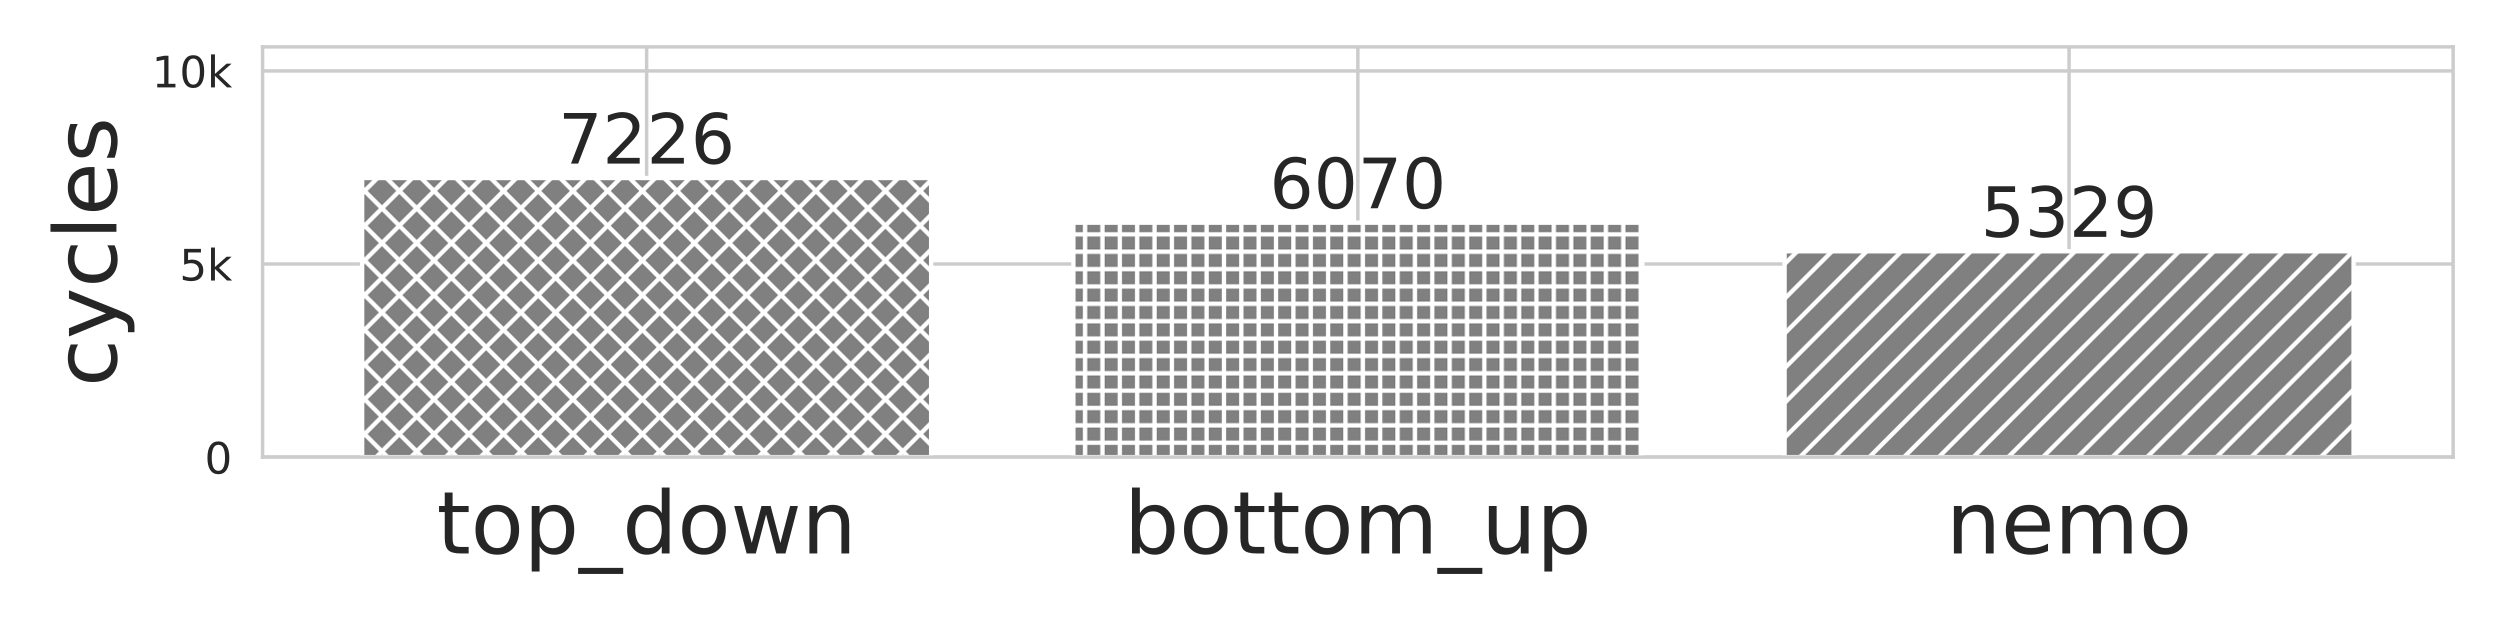
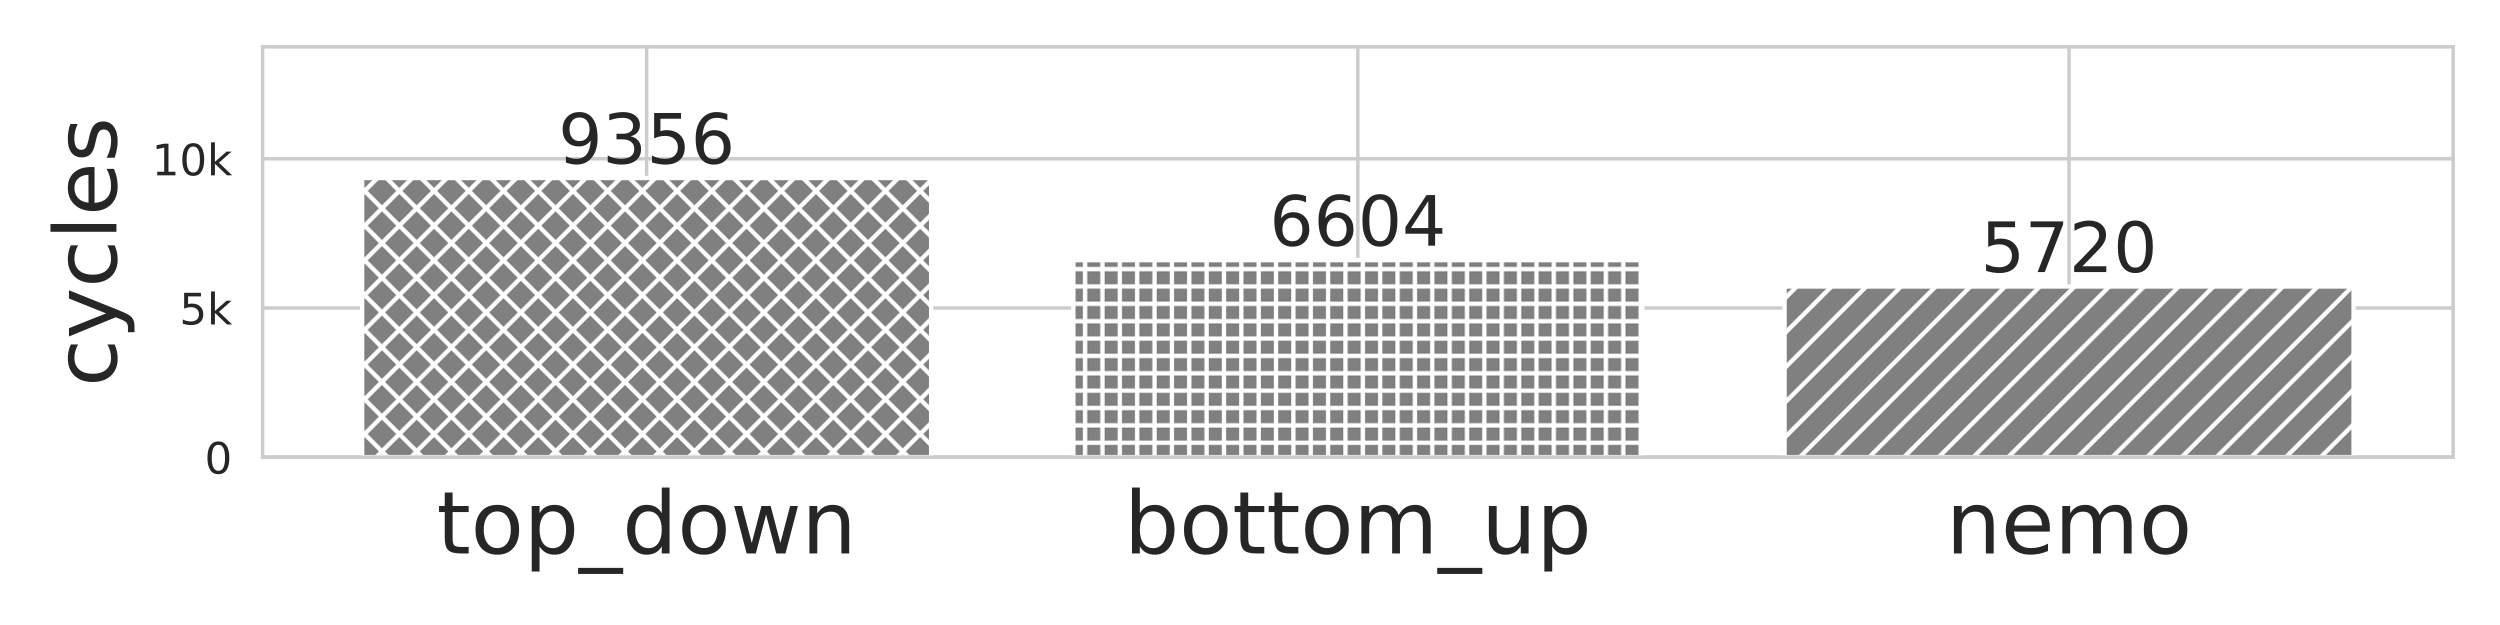
<svg xmlns="http://www.w3.org/2000/svg" xmlns:xlink="http://www.w3.org/1999/xlink" width="576pt" height="144pt" viewBox="0 0 576 144" version="1.1">
  <defs>
    <style type="text/css">*{stroke-linejoin: round; stroke-linecap: butt}</style>
  </defs>
  <g id="figure_1">
    <g id="patch_1">
      <path d="M 0 144  L 576 144  L 576 0  L 0 0  z " style="fill: #ffffff" />
    </g>
    <g id="axes_1">
      <g id="patch_2">
        <path d="M 60.5 105.32  L 565.2 105.32  L 565.2 10.8  L 60.5 10.8  z " style="fill: #ffffff" />
      </g>
      <g id="matplotlib.axis_1">
        <g id="xtick_1">
          <g id="line2d_1">
-             <path d="M 148.986 105.32  L 148.986 10.8  " clip-path="url(#p0a630e6a7b)" style="fill: none; stroke: #cccccc; stroke-width: 0.8; stroke-linecap: round" />
+             <path d="M 148.986 105.32  L 148.986 10.8  " clip-path="url(#pa4bf70bd33)" style="fill: none; stroke: #cccccc; stroke-width: 0.8; stroke-linecap: round" />
          </g>
          <g id="text_1">
            <g style="fill: #262626" transform="translate(100.6161 127.5169) scale(0.2 -0.2)">
              <defs>
                <path id="DejaVuSans-74" d="M 1172 4494  L 1172 3500  L 2356 3500  L 2356 3053  L 1172 3053  L 1172 1153  Q 1172 725 1289 603  Q 1406 481 1766 481  L 2356 481  L 2356 0  L 1766 0  Q 1100 0 847 248  Q 594 497 594 1153  L 594 3053  L 172 3053  L 172 3500  L 594 3500  L 594 4494  L 1172 4494  z " transform="scale(0.015625)" />
                <path id="DejaVuSans-6f" d="M 1959 3097  Q 1497 3097 1228 2736  Q 959 2375 959 1747  Q 959 1119 1226 758  Q 1494 397 1959 397  Q 2419 397 2687 759  Q 2956 1122 2956 1747  Q 2956 2369 2687 2733  Q 2419 3097 1959 3097  z M 1959 3584  Q 2709 3584 3137 3096  Q 3566 2609 3566 1747  Q 3566 888 3137 398  Q 2709 -91 1959 -91  Q 1206 -91 779 398  Q 353 888 353 1747  Q 353 2609 779 3096  Q 1206 3584 1959 3584  z " transform="scale(0.015625)" />
                <path id="DejaVuSans-70" d="M 1159 525  L 1159 -1331  L 581 -1331  L 581 3500  L 1159 3500  L 1159 2969  Q 1341 3281 1617 3432  Q 1894 3584 2278 3584  Q 2916 3584 3314 3078  Q 3713 2572 3713 1747  Q 3713 922 3314 415  Q 2916 -91 2278 -91  Q 1894 -91 1617 61  Q 1341 213 1159 525  z M 3116 1747  Q 3116 2381 2855 2742  Q 2594 3103 2138 3103  Q 1681 3103 1420 2742  Q 1159 2381 1159 1747  Q 1159 1113 1420 752  Q 1681 391 2138 391  Q 2594 391 2855 752  Q 3116 1113 3116 1747  z " transform="scale(0.015625)" />
                <path id="DejaVuSans-5f" d="M 3263 -1063  L 3263 -1509  L -63 -1509  L -63 -1063  L 3263 -1063  z " transform="scale(0.015625)" />
                <path id="DejaVuSans-64" d="M 2906 2969  L 2906 4863  L 3481 4863  L 3481 0  L 2906 0  L 2906 525  Q 2725 213 2448 61  Q 2172 -91 1784 -91  Q 1150 -91 751 415  Q 353 922 353 1747  Q 353 2572 751 3078  Q 1150 3584 1784 3584  Q 2172 3584 2448 3432  Q 2725 3281 2906 2969  z M 947 1747  Q 947 1113 1208 752  Q 1469 391 1925 391  Q 2381 391 2643 752  Q 2906 1113 2906 1747  Q 2906 2381 2643 2742  Q 2381 3103 1925 3103  Q 1469 3103 1208 2742  Q 947 2381 947 1747  z " transform="scale(0.015625)" />
                <path id="DejaVuSans-77" d="M 269 3500  L 844 3500  L 1563 769  L 2278 3500  L 2956 3500  L 3675 769  L 4391 3500  L 4966 3500  L 4050 0  L 3372 0  L 2619 2869  L 1863 0  L 1184 0  L 269 3500  z " transform="scale(0.015625)" />
                <path id="DejaVuSans-6e" d="M 3513 2113  L 3513 0  L 2938 0  L 2938 2094  Q 2938 2591 2744 2837  Q 2550 3084 2163 3084  Q 1697 3084 1428 2787  Q 1159 2491 1159 1978  L 1159 0  L 581 0  L 581 3500  L 1159 3500  L 1159 2956  Q 1366 3272 1645 3428  Q 1925 3584 2291 3584  Q 2894 3584 3203 3211  Q 3513 2838 3513 2113  z " transform="scale(0.015625)" />
              </defs>
              <use xlink:href="#DejaVuSans-74" />
              <use xlink:href="#DejaVuSans-6f" x="39.209" />
              <use xlink:href="#DejaVuSans-70" x="100.391" />
              <use xlink:href="#DejaVuSans-5f" x="163.867" />
              <use xlink:href="#DejaVuSans-64" x="213.867" />
              <use xlink:href="#DejaVuSans-6f" x="277.344" />
              <use xlink:href="#DejaVuSans-77" x="338.525" />
              <use xlink:href="#DejaVuSans-6e" x="420.312" />
            </g>
          </g>
        </g>
        <g id="xtick_2">
          <g id="line2d_2">
-             <path d="M 312.85 105.32  L 312.85 10.8  " clip-path="url(#p0a630e6a7b)" style="fill: none; stroke: #cccccc; stroke-width: 0.8; stroke-linecap: round" />
+             <path d="M 312.85 105.32  L 312.85 10.8  " clip-path="url(#pa4bf70bd33)" style="fill: none; stroke: #cccccc; stroke-width: 0.8; stroke-linecap: round" />
          </g>
          <g id="text_2">
            <g style="fill: #262626" transform="translate(258.9969 127.5169) scale(0.2 -0.2)">
              <defs>
                <path id="DejaVuSans-62" d="M 3116 1747  Q 3116 2381 2855 2742  Q 2594 3103 2138 3103  Q 1681 3103 1420 2742  Q 1159 2381 1159 1747  Q 1159 1113 1420 752  Q 1681 391 2138 391  Q 2594 391 2855 752  Q 3116 1113 3116 1747  z M 1159 2969  Q 1341 3281 1617 3432  Q 1894 3584 2278 3584  Q 2916 3584 3314 3078  Q 3713 2572 3713 1747  Q 3713 922 3314 415  Q 2916 -91 2278 -91  Q 1894 -91 1617 61  Q 1341 213 1159 525  L 1159 0  L 581 0  L 581 4863  L 1159 4863  L 1159 2969  z " transform="scale(0.015625)" />
                <path id="DejaVuSans-6d" d="M 3328 2828  Q 3544 3216 3844 3400  Q 4144 3584 4550 3584  Q 5097 3584 5394 3201  Q 5691 2819 5691 2113  L 5691 0  L 5113 0  L 5113 2094  Q 5113 2597 4934 2840  Q 4756 3084 4391 3084  Q 3944 3084 3684 2787  Q 3425 2491 3425 1978  L 3425 0  L 2847 0  L 2847 2094  Q 2847 2600 2669 2842  Q 2491 3084 2119 3084  Q 1678 3084 1418 2786  Q 1159 2488 1159 1978  L 1159 0  L 581 0  L 581 3500  L 1159 3500  L 1159 2956  Q 1356 3278 1631 3431  Q 1906 3584 2284 3584  Q 2666 3584 2933 3390  Q 3200 3197 3328 2828  z " transform="scale(0.015625)" />
                <path id="DejaVuSans-75" d="M 544 1381  L 544 3500  L 1119 3500  L 1119 1403  Q 1119 906 1312 657  Q 1506 409 1894 409  Q 2359 409 2629 706  Q 2900 1003 2900 1516  L 2900 3500  L 3475 3500  L 3475 0  L 2900 0  L 2900 538  Q 2691 219 2414 64  Q 2138 -91 1772 -91  Q 1169 -91 856 284  Q 544 659 544 1381  z M 1991 3584  L 1991 3584  z " transform="scale(0.015625)" />
              </defs>
              <use xlink:href="#DejaVuSans-62" />
              <use xlink:href="#DejaVuSans-6f" x="63.477" />
              <use xlink:href="#DejaVuSans-74" x="124.658" />
              <use xlink:href="#DejaVuSans-74" x="163.867" />
              <use xlink:href="#DejaVuSans-6f" x="203.076" />
              <use xlink:href="#DejaVuSans-6d" x="264.258" />
              <use xlink:href="#DejaVuSans-5f" x="361.67" />
              <use xlink:href="#DejaVuSans-75" x="411.67" />
              <use xlink:href="#DejaVuSans-70" x="475.049" />
            </g>
          </g>
        </g>
        <g id="xtick_3">
          <g id="line2d_3">
-             <path d="M 476.714 105.32  L 476.714 10.8  " clip-path="url(#p0a630e6a7b)" style="fill: none; stroke: #cccccc; stroke-width: 0.8; stroke-linecap: round" />
+             <path d="M 476.714 105.32  L 476.714 10.8  " clip-path="url(#pa4bf70bd33)" style="fill: none; stroke: #cccccc; stroke-width: 0.8; stroke-linecap: round" />
          </g>
          <g id="text_3">
            <g style="fill: #262626" transform="translate(448.3636 127.5169) scale(0.2 -0.2)">
              <defs>
                <path id="DejaVuSans-65" d="M 3597 1894  L 3597 1613  L 953 1613  Q 991 1019 1311 708  Q 1631 397 2203 397  Q 2534 397 2845 478  Q 3156 559 3463 722  L 3463 178  Q 3153 47 2828 -22  Q 2503 -91 2169 -91  Q 1331 -91 842 396  Q 353 884 353 1716  Q 353 2575 817 3079  Q 1281 3584 2069 3584  Q 2775 3584 3186 3129  Q 3597 2675 3597 1894  z M 3022 2063  Q 3016 2534 2758 2815  Q 2500 3097 2075 3097  Q 1594 3097 1305 2825  Q 1016 2553 972 2059  L 3022 2063  z " transform="scale(0.015625)" />
              </defs>
              <use xlink:href="#DejaVuSans-6e" />
              <use xlink:href="#DejaVuSans-65" x="63.379" />
              <use xlink:href="#DejaVuSans-6d" x="124.902" />
              <use xlink:href="#DejaVuSans-6f" x="222.314" />
            </g>
          </g>
        </g>
      </g>
      <g id="matplotlib.axis_2">
        <g id="ytick_1">
          <g id="line2d_4">
-             <path d="M 60.5 105.32  L 565.2 105.32  " clip-path="url(#p0a630e6a7b)" style="fill: none; stroke: #cccccc; stroke-width: 0.8; stroke-linecap: round" />
+             <path d="M 60.5 105.32  L 565.2 105.32  " clip-path="url(#pa4bf70bd33)" style="fill: none; stroke: #cccccc; stroke-width: 0.8; stroke-linecap: round" />
          </g>
          <g id="text_4">
            <g style="fill: #262626" transform="translate(47.1375 109.1192) scale(0.1 -0.1)">
              <defs>
                <path id="DejaVuSans-30" d="M 2034 4250  Q 1547 4250 1301 3770  Q 1056 3291 1056 2328  Q 1056 1369 1301 889  Q 1547 409 2034 409  Q 2525 409 2770 889  Q 3016 1369 3016 2328  Q 3016 3291 2770 3770  Q 2525 4250 2034 4250  z M 2034 4750  Q 2819 4750 3233 4129  Q 3647 3509 3647 2328  Q 3647 1150 3233 529  Q 2819 -91 2034 -91  Q 1250 -91 836 529  Q 422 1150 422 2328  Q 422 3509 836 4129  Q 1250 4750 2034 4750  z " transform="scale(0.015625)" />
              </defs>
              <use xlink:href="#DejaVuSans-30" />
            </g>
          </g>
        </g>
        <g id="ytick_2">
          <g id="line2d_5">
-             <path d="M 60.5 60.828  L 565.2 60.828  " clip-path="url(#p0a630e6a7b)" style="fill: none; stroke: #cccccc; stroke-width: 0.8; stroke-linecap: round" />
+             <path d="M 60.5 70.957  L 565.2 70.957  " clip-path="url(#pa4bf70bd33)" style="fill: none; stroke: #cccccc; stroke-width: 0.8; stroke-linecap: round" />
          </g>
          <g id="text_5">
-             <g style="fill: #262626" transform="translate(41.34687 64.62758) scale(0.1 -0.1)">
+             <g style="fill: #262626" transform="translate(41.34687 74.75661) scale(0.1 -0.1)">
              <defs>
                <path id="DejaVuSans-35" d="M 691 4666  L 3169 4666  L 3169 4134  L 1269 4134  L 1269 2991  Q 1406 3038 1543 3061  Q 1681 3084 1819 3084  Q 2600 3084 3056 2656  Q 3513 2228 3513 1497  Q 3513 744 3044 326  Q 2575 -91 1722 -91  Q 1428 -91 1123 -41  Q 819 9 494 109  L 494 744  Q 775 591 1075 516  Q 1375 441 1709 441  Q 2250 441 2565 725  Q 2881 1009 2881 1497  Q 2881 1984 2565 2268  Q 2250 2553 1709 2553  Q 1456 2553 1204 2497  Q 953 2441 691 2322  L 691 4666  z " transform="scale(0.015625)" />
                <path id="DejaVuSans-6b" d="M 581 4863  L 1159 4863  L 1159 1991  L 2875 3500  L 3609 3500  L 1753 1863  L 3688 0  L 2938 0  L 1159 1709  L 1159 0  L 581 0  L 581 4863  z " transform="scale(0.015625)" />
              </defs>
              <use xlink:href="#DejaVuSans-35" />
              <use xlink:href="#DejaVuSans-6b" x="63.623" />
            </g>
          </g>
        </g>
        <g id="ytick_3">
          <g id="line2d_6">
-             <path d="M 60.5 16.337  L 565.2 16.337  " clip-path="url(#p0a630e6a7b)" style="fill: none; stroke: #cccccc; stroke-width: 0.8; stroke-linecap: round" />
+             <path d="M 60.5 36.595  L 565.2 36.595  " clip-path="url(#pa4bf70bd33)" style="fill: none; stroke: #cccccc; stroke-width: 0.8; stroke-linecap: round" />
          </g>
          <g id="text_6">
-             <g style="fill: #262626" transform="translate(34.98438 20.13594) scale(0.1 -0.1)">
+             <g style="fill: #262626" transform="translate(34.98438 40.39399) scale(0.1 -0.1)">
              <defs>
                <path id="DejaVuSans-31" d="M 794 531  L 1825 531  L 1825 4091  L 703 3866  L 703 4441  L 1819 4666  L 2450 4666  L 2450 531  L 3481 531  L 3481 0  L 794 0  L 794 531  z " transform="scale(0.015625)" />
              </defs>
              <use xlink:href="#DejaVuSans-31" />
              <use xlink:href="#DejaVuSans-30" x="63.623" />
              <use xlink:href="#DejaVuSans-6b" x="127.246" />
            </g>
          </g>
        </g>
        <g id="text_7">
          <g style="fill: #262626" transform="translate(26.825 89.11625) rotate(-90) scale(0.2 -0.2)">
            <defs>
              <path id="DejaVuSans-63" d="M 3122 3366  L 3122 2828  Q 2878 2963 2633 3030  Q 2388 3097 2138 3097  Q 1578 3097 1268 2742  Q 959 2388 959 1747  Q 959 1106 1268 751  Q 1578 397 2138 397  Q 2388 397 2633 464  Q 2878 531 3122 666  L 3122 134  Q 2881 22 2623 -34  Q 2366 -91 2075 -91  Q 1284 -91 818 406  Q 353 903 353 1747  Q 353 2603 823 3093  Q 1294 3584 2113 3584  Q 2378 3584 2631 3529  Q 2884 3475 3122 3366  z " transform="scale(0.015625)" />
              <path id="DejaVuSans-79" d="M 2059 -325  Q 1816 -950 1584 -1140  Q 1353 -1331 966 -1331  L 506 -1331  L 506 -850  L 844 -850  Q 1081 -850 1212 -737  Q 1344 -625 1503 -206  L 1606 56  L 191 3500  L 800 3500  L 1894 763  L 2988 3500  L 3597 3500  L 2059 -325  z " transform="scale(0.015625)" />
              <path id="DejaVuSans-6c" d="M 603 4863  L 1178 4863  L 1178 0  L 603 0  L 603 4863  z " transform="scale(0.015625)" />
              <path id="DejaVuSans-73" d="M 2834 3397  L 2834 2853  Q 2591 2978 2328 3040  Q 2066 3103 1784 3103  Q 1356 3103 1142 2972  Q 928 2841 928 2578  Q 928 2378 1081 2264  Q 1234 2150 1697 2047  L 1894 2003  Q 2506 1872 2764 1633  Q 3022 1394 3022 966  Q 3022 478 2636 193  Q 2250 -91 1575 -91  Q 1294 -91 989 -36  Q 684 19 347 128  L 347 722  Q 666 556 975 473  Q 1284 391 1588 391  Q 1994 391 2212 530  Q 2431 669 2431 922  Q 2431 1156 2273 1281  Q 2116 1406 1581 1522  L 1381 1569  Q 847 1681 609 1914  Q 372 2147 372 2553  Q 372 3047 722 3315  Q 1072 3584 1716 3584  Q 2034 3584 2315 3537  Q 2597 3491 2834 3397  z " transform="scale(0.015625)" />
            </defs>
            <use xlink:href="#DejaVuSans-63" />
            <use xlink:href="#DejaVuSans-79" x="54.98" />
            <use xlink:href="#DejaVuSans-63" x="114.16" />
            <use xlink:href="#DejaVuSans-6c" x="169.141" />
            <use xlink:href="#DejaVuSans-65" x="196.924" />
            <use xlink:href="#DejaVuSans-73" x="258.447" />
          </g>
        </g>
      </g>
      <g id="patch_3">
-         <path d="M 83.441 105.32  L 214.532 105.32  L 214.532 41.021  L 83.441 41.021  z " clip-path="url(#p0a630e6a7b)" style="fill: url(#h18769eebd4); stroke: #ffffff; stroke-linejoin: miter" />
+         <path d="M 83.441 105.32  L 214.532 105.32  L 214.532 41.021  L 83.441 41.021  z " clip-path="url(#pa4bf70bd33)" style="fill: url(#h49f5eb5e99); stroke: #ffffff; stroke-linejoin: miter" />
      </g>
      <g id="patch_4">
-         <path d="M 247.305 105.32  L 378.395 105.32  L 378.395 51.307  L 247.305 51.307  z " clip-path="url(#p0a630e6a7b)" style="fill: url(#hefe58c41e5); stroke: #ffffff; stroke-linejoin: miter" />
+         <path d="M 247.305 105.32  L 378.395 105.32  L 378.395 59.934  L 247.305 59.934  z " clip-path="url(#pa4bf70bd33)" style="fill: url(#hd04b30b2c0); stroke: #ffffff; stroke-linejoin: miter" />
      </g>
      <g id="patch_5">
-         <path d="M 411.168 105.32  L 542.259 105.32  L 542.259 57.901  L 411.168 57.901  z " clip-path="url(#p0a630e6a7b)" style="fill: url(#h303ec366f3); stroke: #ffffff; stroke-linejoin: miter" />
+         <path d="M 411.168 105.32  L 542.259 105.32  L 542.259 66.009  L 411.168 66.009  z " clip-path="url(#pa4bf70bd33)" style="fill: url(#hbcbd60191b); stroke: #ffffff; stroke-linejoin: miter" />
      </g>
      <g id="patch_6">
        <path d="M 60.5 105.32  L 60.5 10.8  " style="fill: none; stroke: #cccccc; stroke-width: 0.8; stroke-linejoin: miter; stroke-linecap: square" />
      </g>
      <g id="patch_7">
        <path d="M 565.2 105.32  L 565.2 10.8  " style="fill: none; stroke: #cccccc; stroke-width: 0.8; stroke-linejoin: miter; stroke-linecap: square" />
      </g>
      <g id="patch_8">
        <path d="M 60.5 105.32  L 565.2 105.32  " style="fill: none; stroke: #cccccc; stroke-width: 0.8; stroke-linejoin: miter; stroke-linecap: square" />
      </g>
      <g id="patch_9">
        <path d="M 60.5 10.8  L 565.2 10.8  " style="fill: none; stroke: #cccccc; stroke-width: 0.8; stroke-linejoin: miter; stroke-linecap: square" />
      </g>
      <g id="text_8">
        <g style="fill: #262626" transform="translate(128.6264 37.69318) scale(0.16 -0.16)">
          <defs>
+             <path id="DejaVuSans-39" d="M 703 97  L 703 672  Q 941 559 1184 500  Q 1428 441 1663 441  Q 2288 441 2617 861  Q 2947 1281 2994 2138  Q 2813 1869 2534 1725  Q 2256 1581 1919 1581  Q 1219 1581 811 2004  Q 403 2428 403 3163  Q 403 3881 828 4315  Q 1253 4750 1959 4750  Q 2769 4750 3195 4129  Q 3622 3509 3622 2328  Q 3622 1225 3098 567  Q 2575 -91 1691 -91  Q 1453 -91 1209 -44  Q 966 3 703 97  z M 1959 2075  Q 2384 2075 2632 2365  Q 2881 2656 2881 3163  Q 2881 3666 2632 3958  Q 2384 4250 1959 4250  Q 1534 4250 1286 3958  Q 1038 3666 1038 3163  Q 1038 2656 1286 2365  Q 1534 2075 1959 2075  z " transform="scale(0.015625)" />
+             <path id="DejaVuSans-33" d="M 2597 2516  Q 3050 2419 3304 2112  Q 3559 1806 3559 1356  Q 3559 666 3084 287  Q 2609 -91 1734 -91  Q 1441 -91 1130 -33  Q 819 25 488 141  L 488 750  Q 750 597 1062 519  Q 1375 441 1716 441  Q 2309 441 2620 675  Q 2931 909 2931 1356  Q 2931 1769 2642 2001  Q 2353 2234 1838 2234  L 1294 2234  L 1294 2753  L 1863 2753  Q 2328 2753 2575 2939  Q 2822 3125 2822 3475  Q 2822 3834 2567 4026  Q 2313 4219 1838 4219  Q 1578 4219 1281 4162  Q 984 4106 628 3988  L 628 4550  Q 988 4650 1302 4700  Q 1616 4750 1894 4750  Q 2613 4750 3031 4423  Q 3450 4097 3450 3541  Q 3450 3153 3228 2886  Q 3006 2619 2597 2516  z " transform="scale(0.015625)" />
+             <path id="DejaVuSans-36" d="M 2113 2584  Q 1688 2584 1439 2293  Q 1191 2003 1191 1497  Q 1191 994 1439 701  Q 1688 409 2113 409  Q 2538 409 2786 701  Q 3034 994 3034 1497  Q 3034 2003 2786 2293  Q 2538 2584 2113 2584  z M 3366 4563  L 3366 3988  Q 3128 4100 2886 4159  Q 2644 4219 2406 4219  Q 1781 4219 1451 3797  Q 1122 3375 1075 2522  Q 1259 2794 1537 2939  Q 1816 3084 2150 3084  Q 2853 3084 3261 2657  Q 3669 2231 3669 1497  Q 3669 778 3244 343  Q 2819 -91 2113 -91  Q 1303 -91 875 529  Q 447 1150 447 2328  Q 447 3434 972 4092  Q 1497 4750 2381 4750  Q 2619 4750 2861 4703  Q 3103 4656 3366 4563  z " transform="scale(0.015625)" />
+           </defs>
+           <use xlink:href="#DejaVuSans-39" />
+           <use xlink:href="#DejaVuSans-33" x="63.623" />
+           <use xlink:href="#DejaVuSans-35" x="127.246" />
+           <use xlink:href="#DejaVuSans-36" x="190.869" />
+         </g>
+       </g>
+       <g id="text_9">
+         <g style="fill: #262626" transform="translate(292.49 56.60636) scale(0.16 -0.16)">
+           <defs>
+             <path id="DejaVuSans-34" d="M 2419 4116  L 825 1625  L 2419 1625  L 2419 4116  z M 2253 4666  L 3047 4666  L 3047 1625  L 3713 1625  L 3713 1100  L 3047 1100  L 3047 0  L 2419 0  L 2419 1100  L 313 1100  L 313 1709  L 2253 4666  z " transform="scale(0.015625)" />
+           </defs>
+           <use xlink:href="#DejaVuSans-36" />
+           <use xlink:href="#DejaVuSans-36" x="63.623" />
+           <use xlink:href="#DejaVuSans-30" x="127.246" />
+           <use xlink:href="#DejaVuSans-34" x="190.869" />
+         </g>
+       </g>
+       <g id="text_10">
+         <g style="fill: #262626" transform="translate(456.3536 62.68167) scale(0.16 -0.16)">
+           <defs>
            <path id="DejaVuSans-37" d="M 525 4666  L 3525 4666  L 3525 4397  L 1831 0  L 1172 0  L 2766 4134  L 525 4134  L 525 4666  z " transform="scale(0.015625)" />
            <path id="DejaVuSans-32" d="M 1228 531  L 3431 531  L 3431 0  L 469 0  L 469 531  Q 828 903 1448 1529  Q 2069 2156 2228 2338  Q 2531 2678 2651 2914  Q 2772 3150 2772 3378  Q 2772 3750 2511 3984  Q 2250 4219 1831 4219  Q 1534 4219 1204 4116  Q 875 4013 500 3803  L 500 4441  Q 881 4594 1212 4672  Q 1544 4750 1819 4750  Q 2544 4750 2975 4387  Q 3406 4025 3406 3419  Q 3406 3131 3298 2873  Q 3191 2616 2906 2266  Q 2828 2175 2409 1742  Q 1991 1309 1228 531  z " transform="scale(0.015625)" />
-             <path id="DejaVuSans-36" d="M 2113 2584  Q 1688 2584 1439 2293  Q 1191 2003 1191 1497  Q 1191 994 1439 701  Q 1688 409 2113 409  Q 2538 409 2786 701  Q 3034 994 3034 1497  Q 3034 2003 2786 2293  Q 2538 2584 2113 2584  z M 3366 4563  L 3366 3988  Q 3128 4100 2886 4159  Q 2644 4219 2406 4219  Q 1781 4219 1451 3797  Q 1122 3375 1075 2522  Q 1259 2794 1537 2939  Q 1816 3084 2150 3084  Q 2853 3084 3261 2657  Q 3669 2231 3669 1497  Q 3669 778 3244 343  Q 2819 -91 2113 -91  Q 1303 -91 875 529  Q 447 1150 447 2328  Q 447 3434 972 4092  Q 1497 4750 2381 4750  Q 2619 4750 2861 4703  Q 3103 4656 3366 4563  z " transform="scale(0.015625)" />
-           </defs>
-           <use xlink:href="#DejaVuSans-37" />
-           <use xlink:href="#DejaVuSans-32" x="63.623" />
-           <use xlink:href="#DejaVuSans-32" x="127.246" />
-           <use xlink:href="#DejaVuSans-36" x="190.869" />
-         </g>
-       </g>
-       <g id="text_9">
-         <g style="fill: #262626" transform="translate(292.49 47.97965) scale(0.16 -0.16)">
-           <use xlink:href="#DejaVuSans-36" />
-           <use xlink:href="#DejaVuSans-30" x="63.623" />
-           <use xlink:href="#DejaVuSans-37" x="127.246" />
-           <use xlink:href="#DejaVuSans-30" x="190.869" />
-         </g>
-       </g>
-       <g id="text_10">
-         <g style="fill: #262626" transform="translate(456.3536 54.57331) scale(0.16 -0.16)">
-           <defs>
-             <path id="DejaVuSans-33" d="M 2597 2516  Q 3050 2419 3304 2112  Q 3559 1806 3559 1356  Q 3559 666 3084 287  Q 2609 -91 1734 -91  Q 1441 -91 1130 -33  Q 819 25 488 141  L 488 750  Q 750 597 1062 519  Q 1375 441 1716 441  Q 2309 441 2620 675  Q 2931 909 2931 1356  Q 2931 1769 2642 2001  Q 2353 2234 1838 2234  L 1294 2234  L 1294 2753  L 1863 2753  Q 2328 2753 2575 2939  Q 2822 3125 2822 3475  Q 2822 3834 2567 4026  Q 2313 4219 1838 4219  Q 1578 4219 1281 4162  Q 984 4106 628 3988  L 628 4550  Q 988 4650 1302 4700  Q 1616 4750 1894 4750  Q 2613 4750 3031 4423  Q 3450 4097 3450 3541  Q 3450 3153 3228 2886  Q 3006 2619 2597 2516  z " transform="scale(0.015625)" />
-             <path id="DejaVuSans-39" d="M 703 97  L 703 672  Q 941 559 1184 500  Q 1428 441 1663 441  Q 2288 441 2617 861  Q 2947 1281 2994 2138  Q 2813 1869 2534 1725  Q 2256 1581 1919 1581  Q 1219 1581 811 2004  Q 403 2428 403 3163  Q 403 3881 828 4315  Q 1253 4750 1959 4750  Q 2769 4750 3195 4129  Q 3622 3509 3622 2328  Q 3622 1225 3098 567  Q 2575 -91 1691 -91  Q 1453 -91 1209 -44  Q 966 3 703 97  z M 1959 2075  Q 2384 2075 2632 2365  Q 2881 2656 2881 3163  Q 2881 3666 2632 3958  Q 2384 4250 1959 4250  Q 1534 4250 1286 3958  Q 1038 3666 1038 3163  Q 1038 2656 1286 2365  Q 1534 2075 1959 2075  z " transform="scale(0.015625)" />
          </defs>
          <use xlink:href="#DejaVuSans-35" />
-           <use xlink:href="#DejaVuSans-33" x="63.623" />
+           <use xlink:href="#DejaVuSans-37" x="63.623" />
          <use xlink:href="#DejaVuSans-32" x="127.246" />
-           <use xlink:href="#DejaVuSans-39" x="190.869" />
+           <use xlink:href="#DejaVuSans-30" x="190.869" />
        </g>
      </g>
    </g>
  </g>
  <defs>
-     <clipPath id="p0a630e6a7b">
+     <clipPath id="pa4bf70bd33">
      <rect x="60.5" y="10.8" width="504.7" height="94.52" />
    </clipPath>
  </defs>
  <defs>
-     <pattern id="h18769eebd4" patternUnits="userSpaceOnUse" x="0" y="0" width="72" height="72">
+     <pattern id="h49f5eb5e99" patternUnits="userSpaceOnUse" x="0" y="0" width="72" height="72">
      <rect x="0" y="0" width="73" height="73" fill="#808080" />
      <path d="M -36 36  L 36 -36  M -32 40  L 40 -32  M -28 44  L 44 -28  M -24 48  L 48 -24  M -20 52  L 52 -20  M -16 56  L 56 -16  M -12 60  L 60 -12  M -8 64  L 64 -8  M -4 68  L 68 -4  M 0 72  L 72 0  M 4 76  L 76 4  M 8 80  L 80 8  M 12 84  L 84 12  M 16 88  L 88 16  M 20 92  L 92 20  M 24 96  L 96 24  M 28 100  L 100 28  M 32 104  L 104 32  M 36 108  L 108 36  M -36 36  L 36 108  M -32 32  L 40 104  M -28 28  L 44 100  M -24 24  L 48 96  M -20 20  L 52 92  M -16 16  L 56 88  M -12 12  L 60 84  M -8 8  L 64 80  M -4 4  L 68 76  M 0 0  L 72 72  M 4 -4  L 76 68  M 8 -8  L 80 64  M 12 -12  L 84 60  M 16 -16  L 88 56  M 20 -20  L 92 52  M 24 -24  L 96 48  M 28 -28  L 100 44  M 32 -32  L 104 40  M 36 -36  L 108 36  " style="fill: #ffffff; stroke: #ffffff; stroke-width: 1.0; stroke-linecap: butt; stroke-linejoin: miter" />
    </pattern>
-     <pattern id="hefe58c41e5" patternUnits="userSpaceOnUse" x="0" y="0" width="72" height="72">
+     <pattern id="hd04b30b2c0" patternUnits="userSpaceOnUse" x="0" y="0" width="72" height="72">
      <rect x="0" y="0" width="73" height="73" fill="#808080" />
      <path d="M 0 70  L 72 70  M 0 66  L 72 66  M 0 62  L 72 62  M 0 58  L 72 58  M 0 54  L 72 54  M 0 50  L 72 50  M 0 46  L 72 46  M 0 42  L 72 42  M 0 38  L 72 38  M 0 34  L 72 34  M 0 30  L 72 30  M 0 26  L 72 26  M 0 22  L 72 22  M 0 18  L 72 18  M 0 14  L 72 14  M 0 10  L 72 10  M 0 6  L 72 6  M 0 2  L 72 2  M 2 72  L 2 0  M 6 72  L 6 0  M 10 72  L 10 0  M 14 72  L 14 0  M 18 72  L 18 0  M 22 72  L 22 0  M 26 72  L 26 0  M 30 72  L 30 0  M 34 72  L 34 0  M 38 72  L 38 0  M 42 72  L 42 0  M 46 72  L 46 0  M 50 72  L 50 0  M 54 72  L 54 0  M 58 72  L 58 0  M 62 72  L 62 0  M 66 72  L 66 0  M 70 72  L 70 0  " style="fill: #ffffff; stroke: #ffffff; stroke-width: 1.0; stroke-linecap: butt; stroke-linejoin: miter" />
    </pattern>
-     <pattern id="h303ec366f3" patternUnits="userSpaceOnUse" x="0" y="0" width="72" height="72">
+     <pattern id="hbcbd60191b" patternUnits="userSpaceOnUse" x="0" y="0" width="72" height="72">
      <rect x="0" y="0" width="73" height="73" fill="#808080" />
      <path d="M -36 36  L 36 -36  M -32 40  L 40 -32  M -28 44  L 44 -28  M -24 48  L 48 -24  M -20 52  L 52 -20  M -16 56  L 56 -16  M -12 60  L 60 -12  M -8 64  L 64 -8  M -4 68  L 68 -4  M 0 72  L 72 0  M 4 76  L 76 4  M 8 80  L 80 8  M 12 84  L 84 12  M 16 88  L 88 16  M 20 92  L 92 20  M 24 96  L 96 24  M 28 100  L 100 28  M 32 104  L 104 32  M 36 108  L 108 36  " style="fill: #ffffff; stroke: #ffffff; stroke-width: 1.0; stroke-linecap: butt; stroke-linejoin: miter" />
    </pattern>
  </defs>
</svg>
